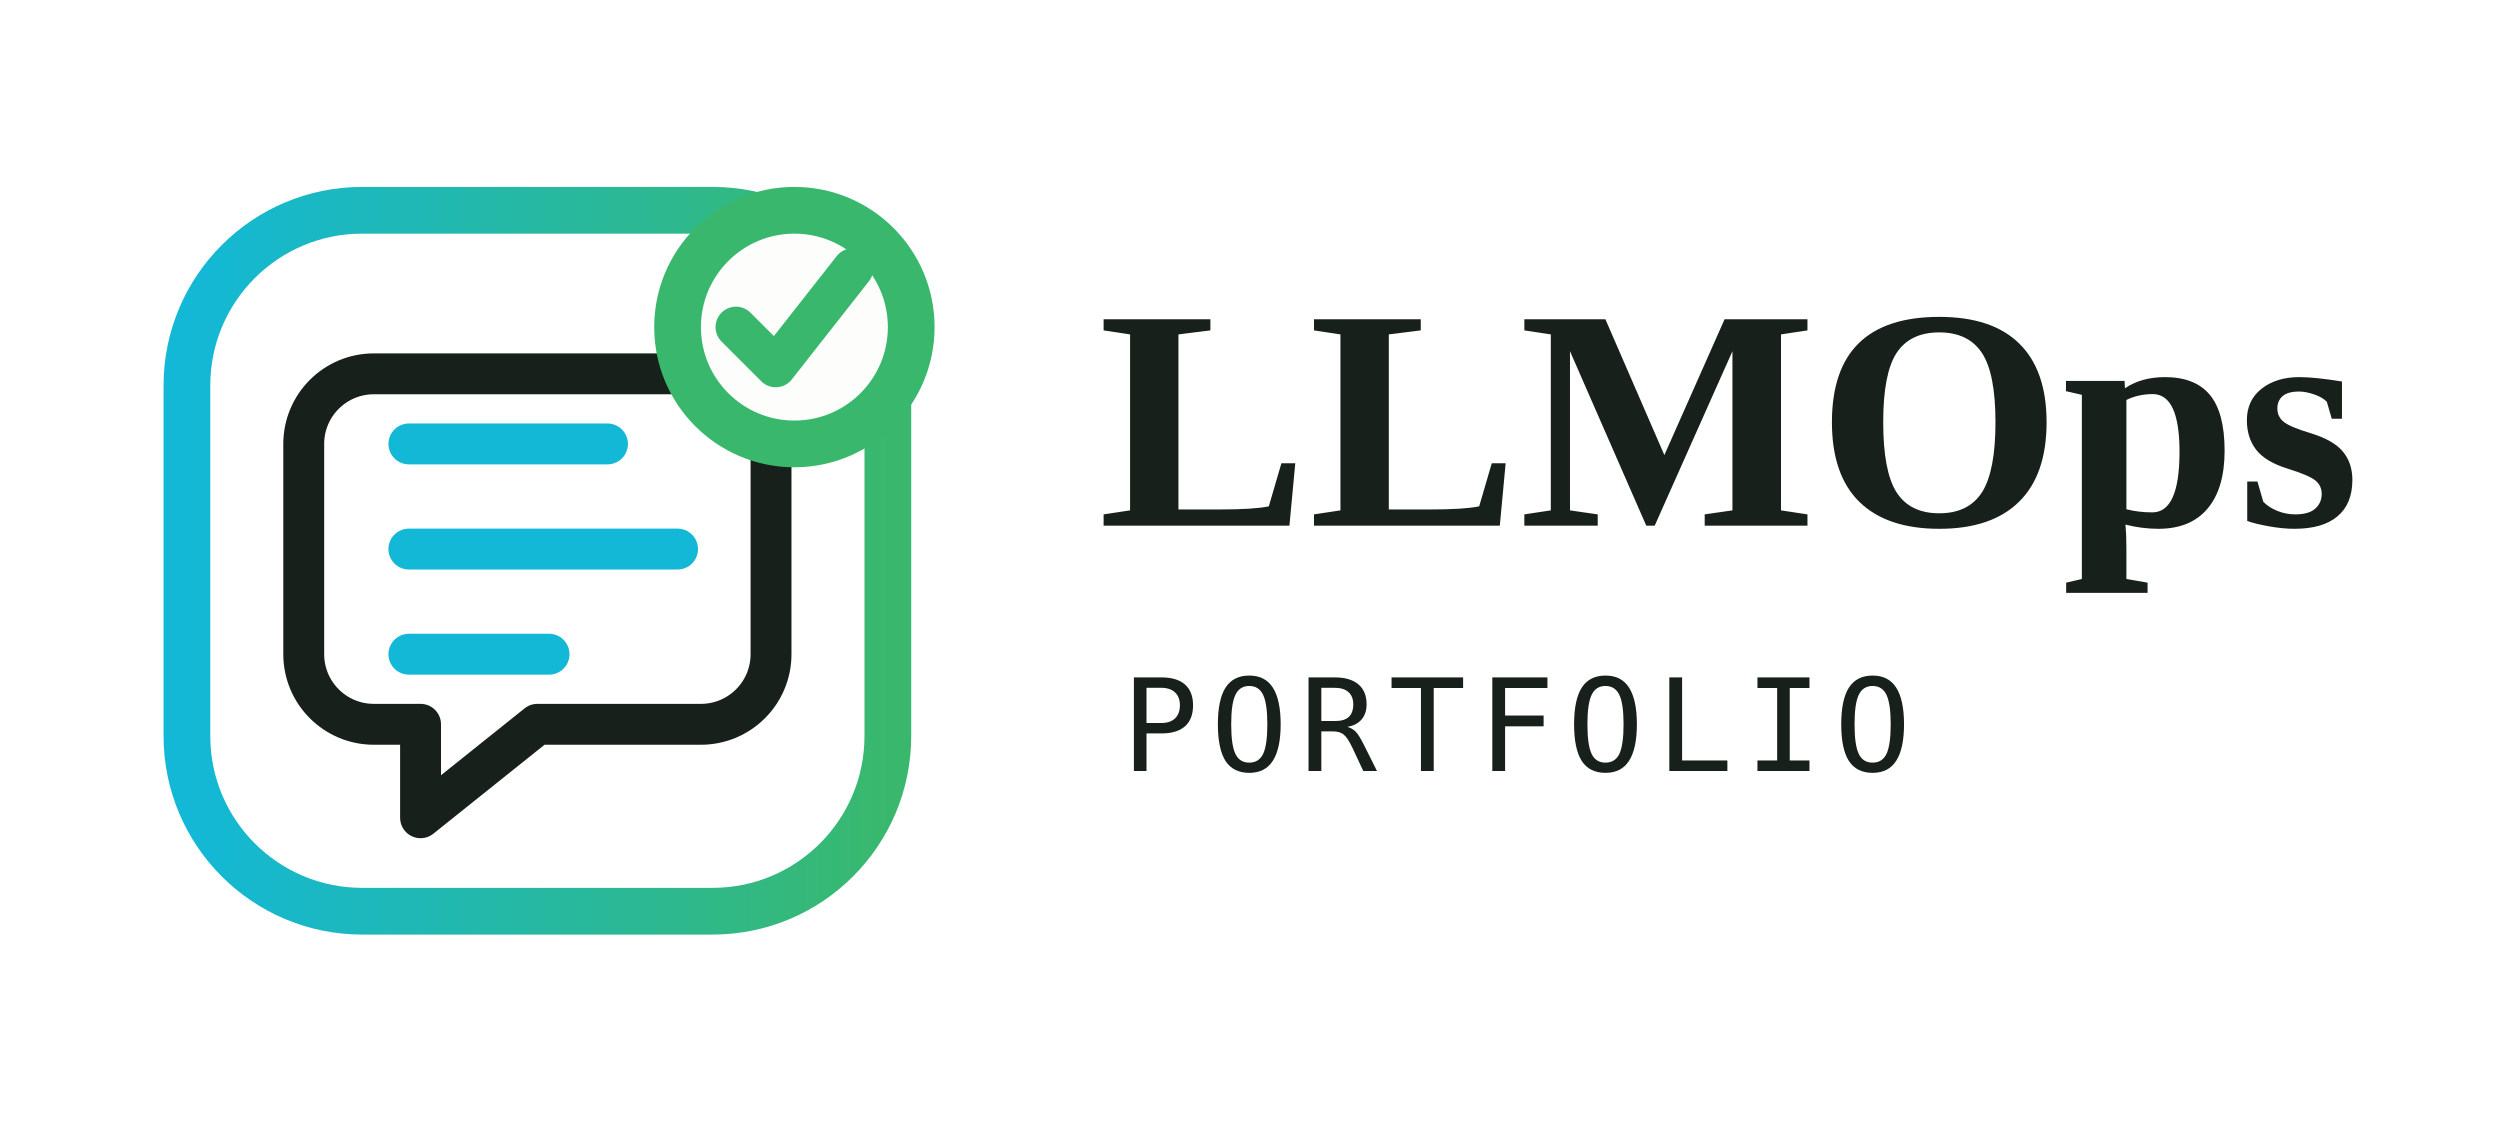
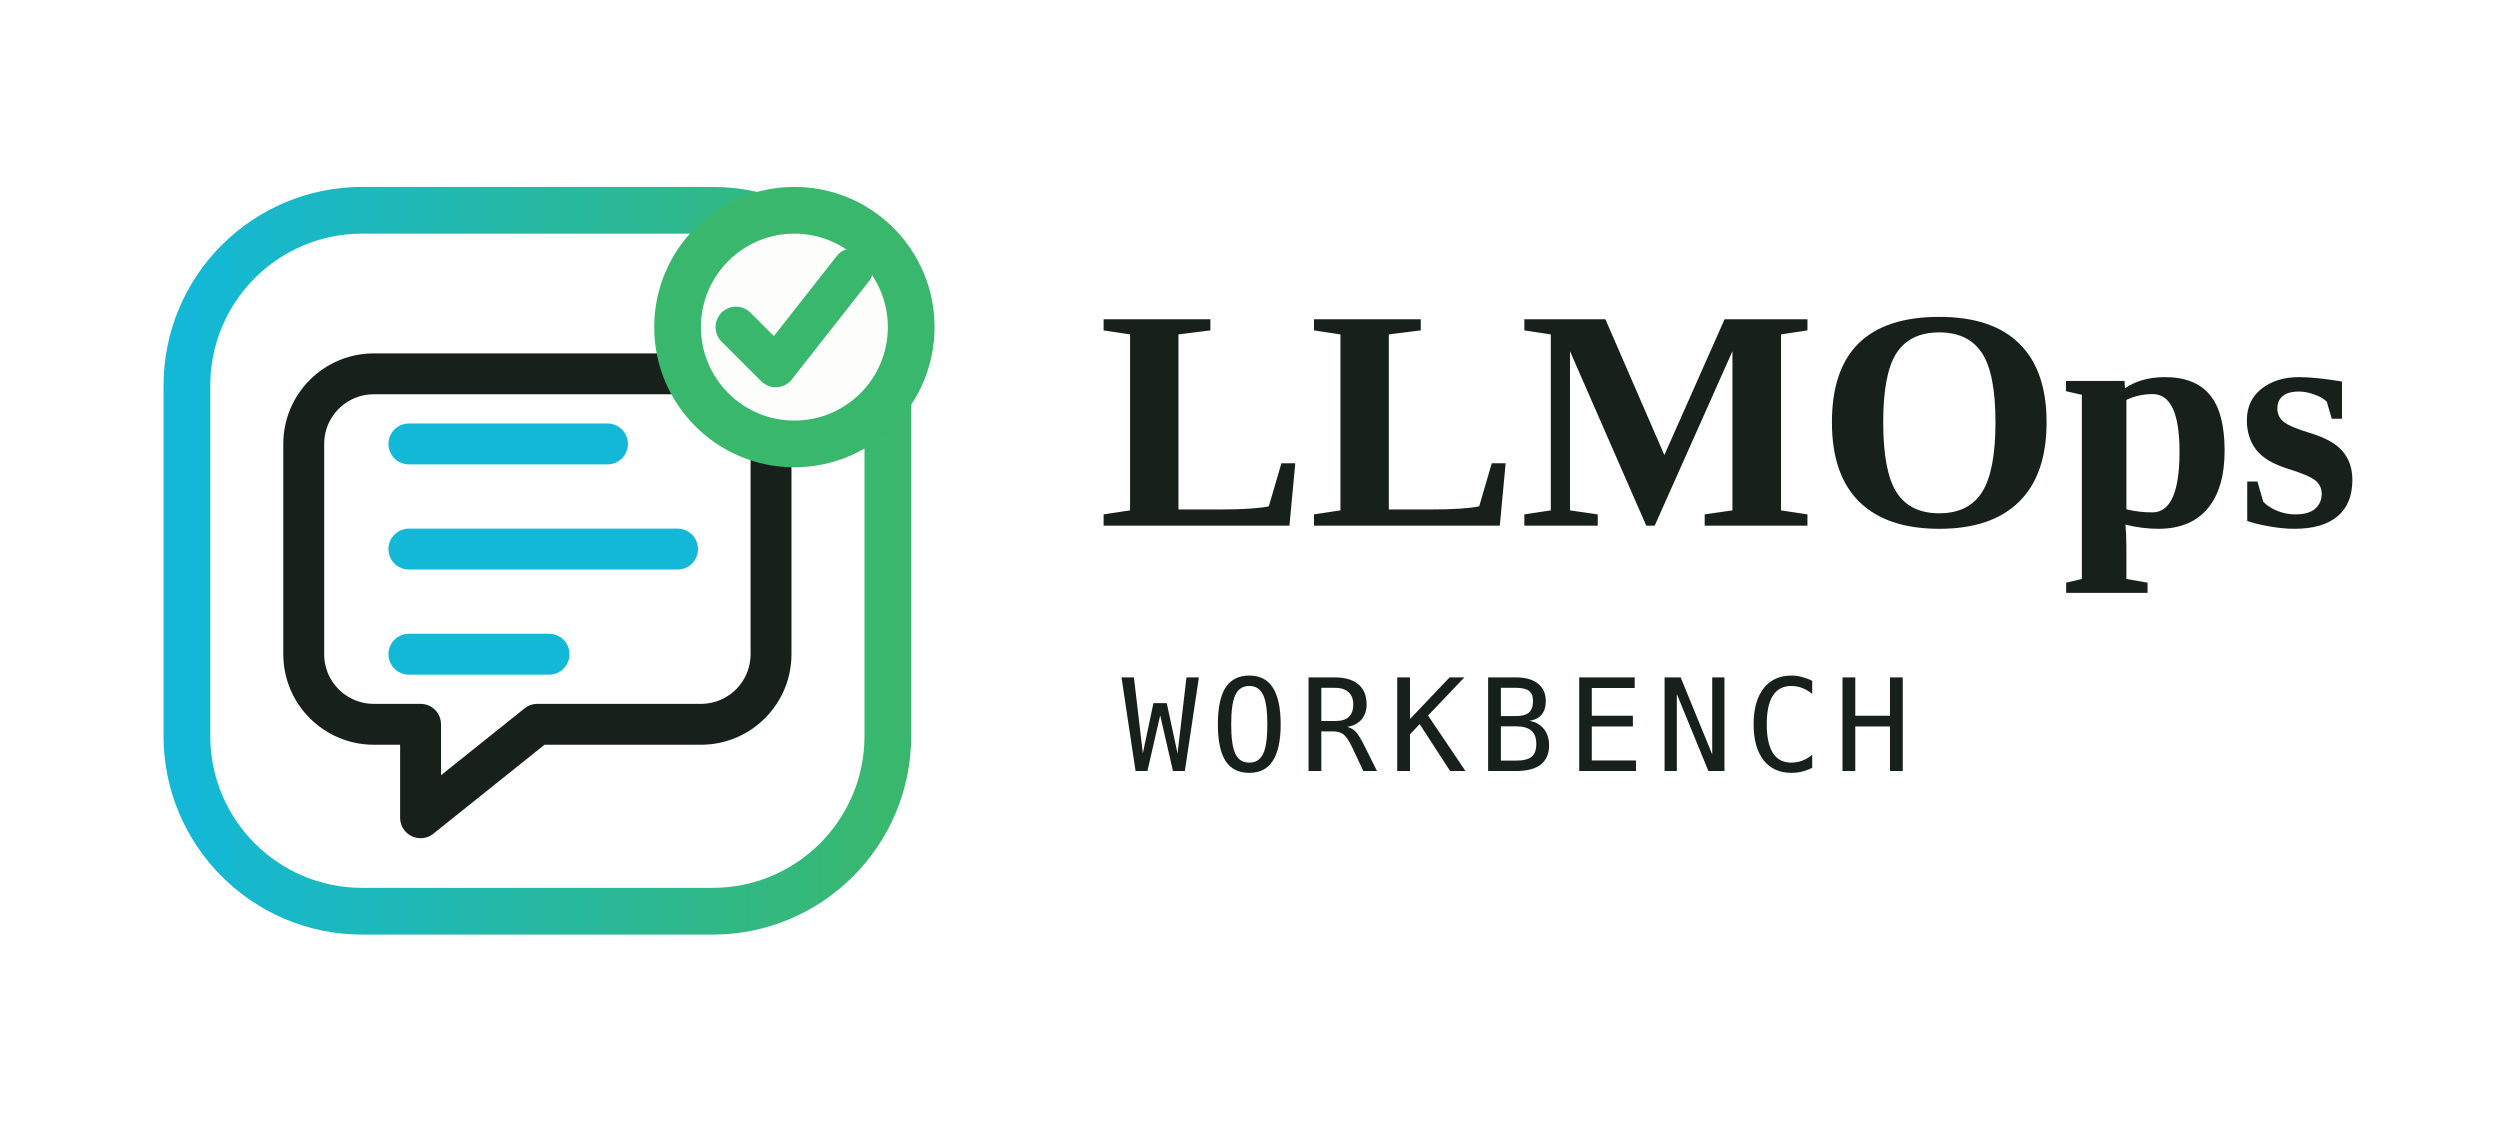
<svg xmlns="http://www.w3.org/2000/svg" viewBox="0 0 214 96" role="img" aria-labelledby="title desc">
  <defs>
    <linearGradient id="frame" x1="16" x2="76" y1="48" y2="48" gradientUnits="userSpaceOnUse">
      <stop offset="0" stop-color="#13b8d7" />
      <stop offset="1" stop-color="#39b86d" />
    </linearGradient>
  </defs>
  <g fill="none" stroke-linecap="round" stroke-linejoin="round">
    <rect x="16" y="18" width="60" height="60" rx="15" stroke="url(#frame)" stroke-width="4" />
    <path d="M32 32h28a6 6 0 0 1 6 6v18a6 6 0 0 1-6 6H46l-10 8v-8h-4a6 6 0 0 1-6-6V38a6 6 0 0 1 6-6Z" stroke="#18201b" stroke-width="3.5" />
    <path d="M35 38h17M35 47h23M35 56h12" stroke="#13b8d7" stroke-width="3.5" />
    <circle cx="68" cy="28" r="10" fill="#fdfefb" stroke="#39b86d" stroke-width="4" />
    <path d="m63 28 3.4 3.4L73 23" stroke="#39b86d" stroke-width="3.5" />
  </g>
  <g fill="#18201b">
    <text x="94" y="45" font-family="Source Sans 3, Segoe UI, Arial, sans-serif" font-size="27" font-weight="700">LLMOps</text>
-     <text x="96" y="66" font-family="IBM Plex Mono, Consolas, monospace" font-size="11" font-weight="500" letter-spacing="1">PORTFOLIO</text>
+     <text x="96" y="66" font-family="IBM Plex Mono, Consolas, monospace" font-size="11" font-weight="500" letter-spacing="1">WORKBENCH</text>
  </g>
</svg>
